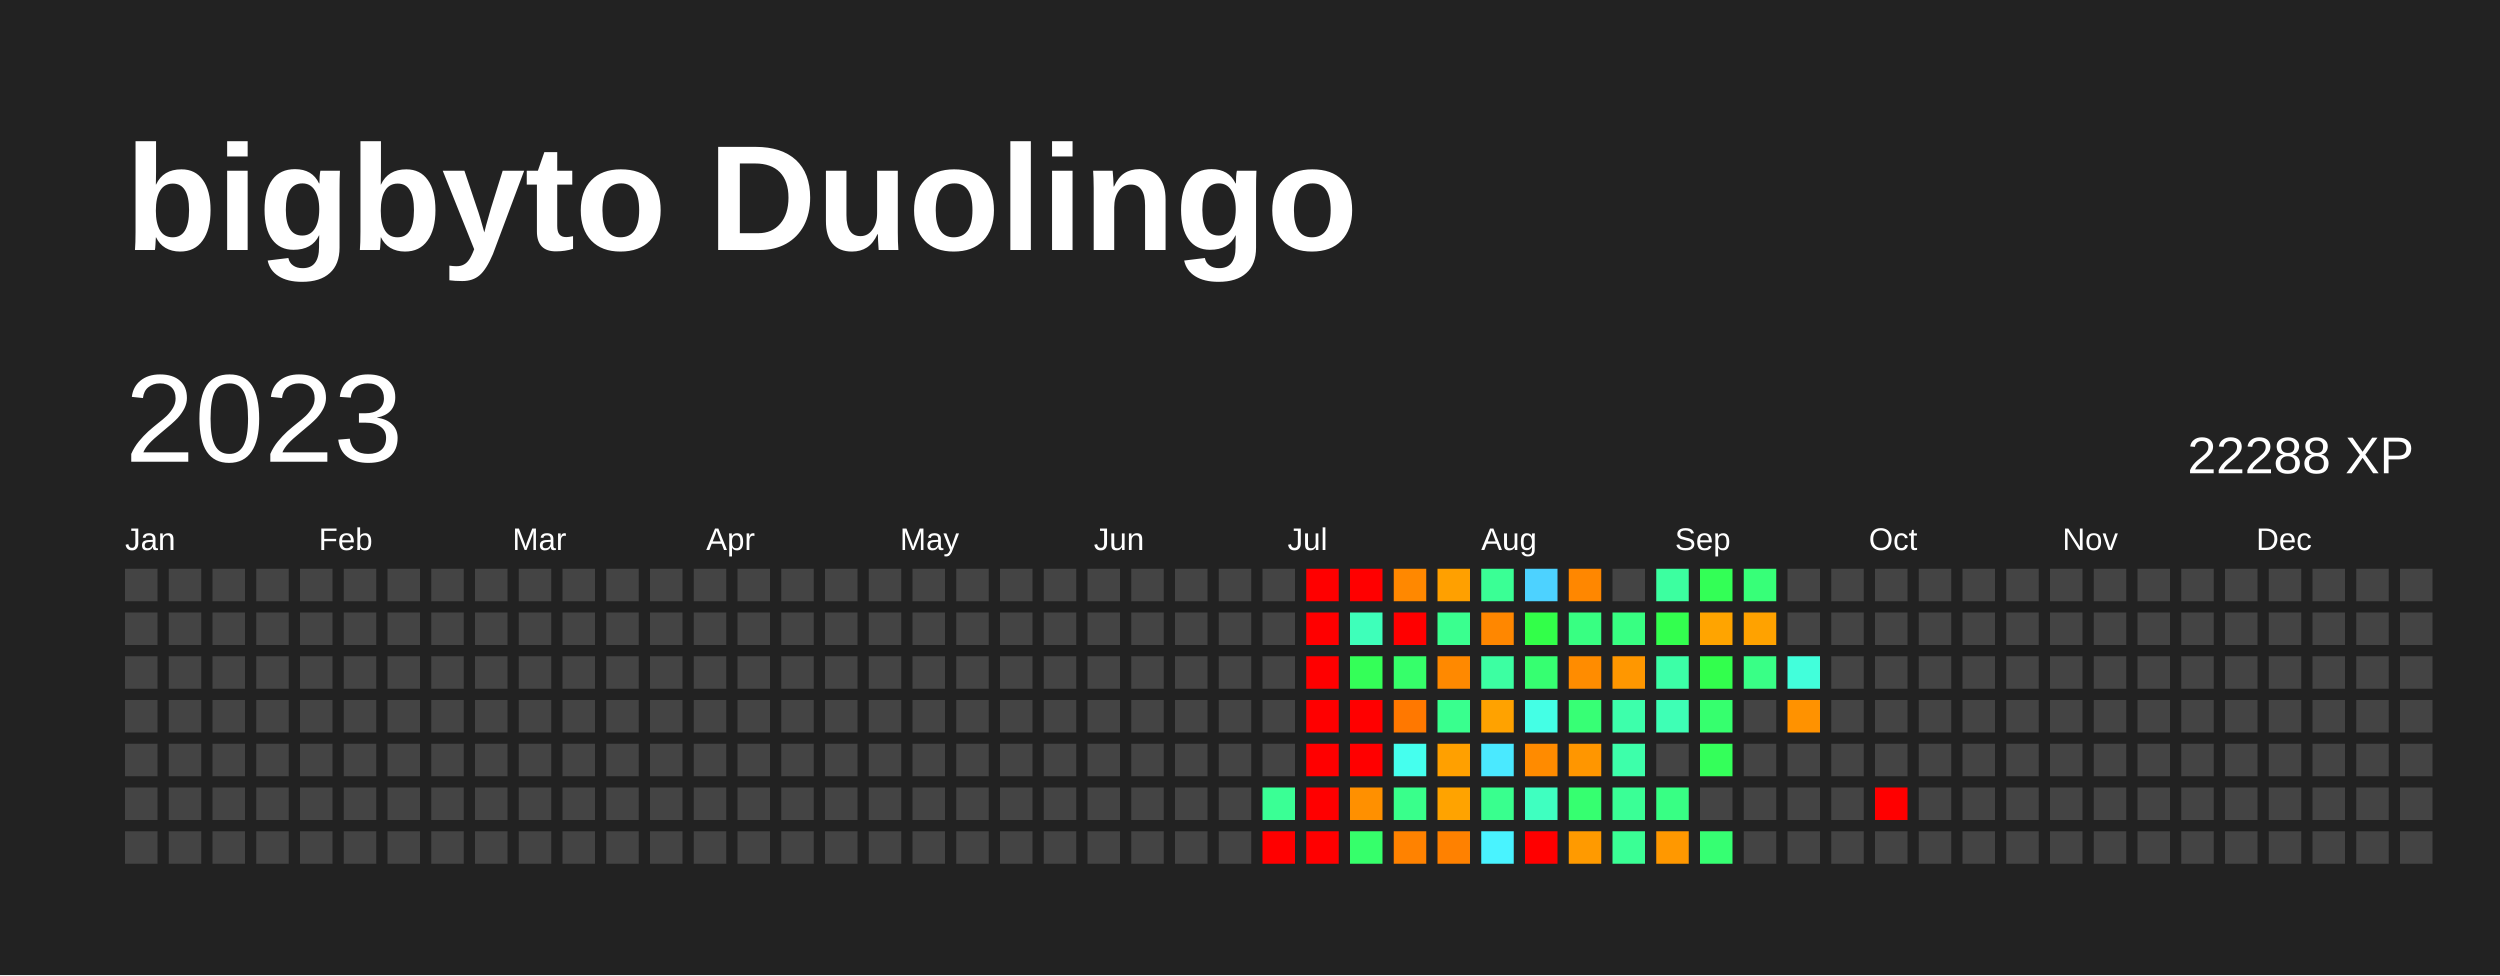
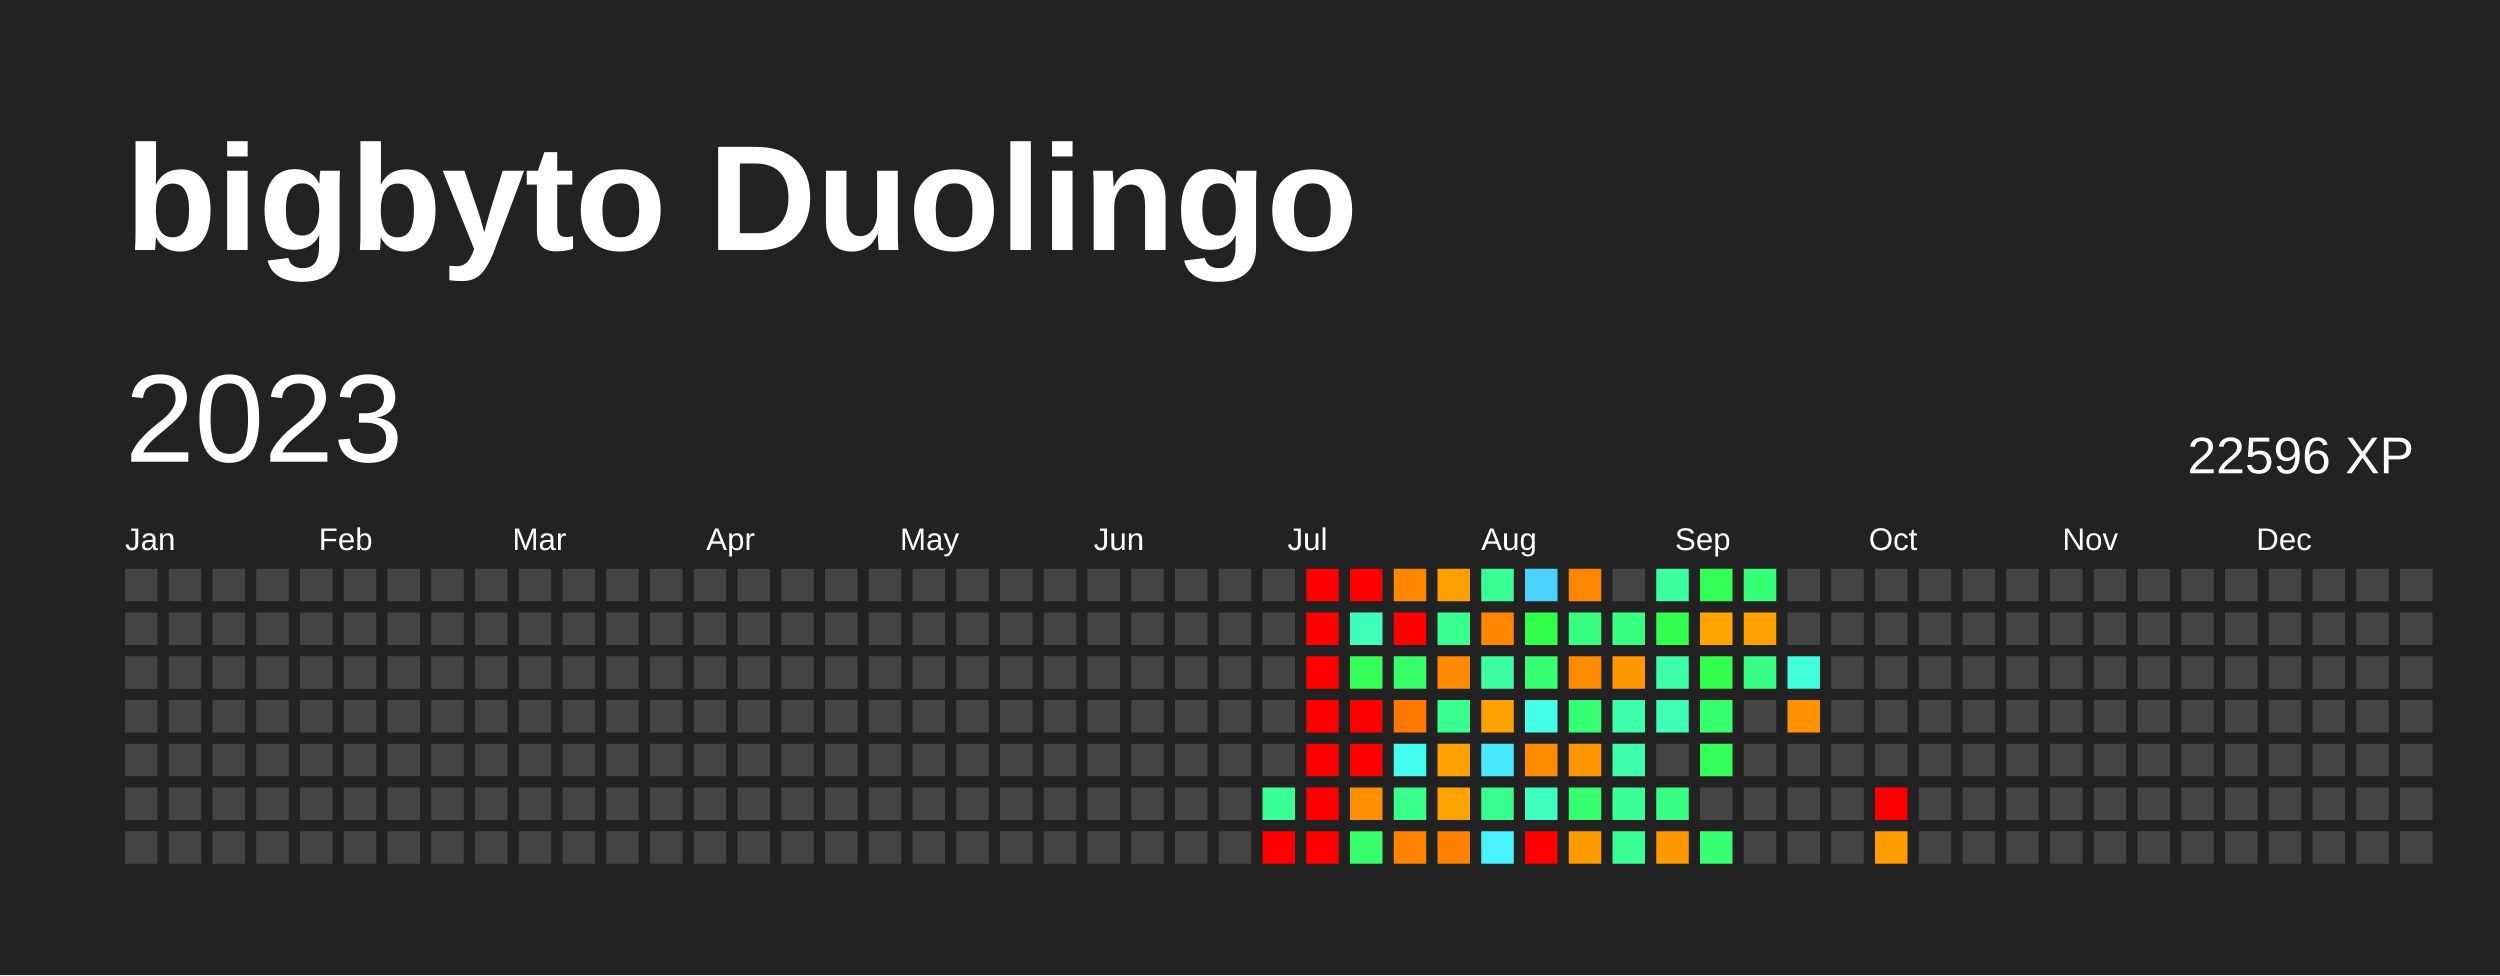
<svg xmlns="http://www.w3.org/2000/svg" baseProfile="full" height="78mm" version="1.1" viewBox="0,0,200,78" width="200mm">
  <defs />
  <rect fill="#222222" height="78" width="200" x="0" y="0" />
  <text fill="#FFFFFF" style="font-size:12px; font-family:Arial; font-weight:bold;" x="10" y="20">bigbyto Duolingo</text>
  <text dominant-baseline="hanging" fill="#FFFFFF" style="font-size:10.0px; font-family:Arial;" x="10" y="30">2023</text>
-   <text dominant-baseline="hanging" fill="#FFFFFF" style="font-size:4.125px; font-family:Arial;" x="175" y="35">22288 XP</text>
+   <text dominant-baseline="hanging" fill="#FFFFFF" style="font-size:4.125px; font-family:Arial;" x="175" y="35">22596 XP</text>
  <text fill="#FFFFFF" style="font-size:2.5px; font-family:Arial" x="10.0" y="44">Jan</text>
  <text fill="#FFFFFF" style="font-size:2.5px; font-family:Arial" x="25.5" y="44">Feb</text>
  <text fill="#FFFFFF" style="font-size:2.5px; font-family:Arial" x="41.0" y="44">Mar</text>
  <text fill="#FFFFFF" style="font-size:2.5px; font-family:Arial" x="56.5" y="44">Apr</text>
  <text fill="#FFFFFF" style="font-size:2.5px; font-family:Arial" x="72.0" y="44">May</text>
  <text fill="#FFFFFF" style="font-size:2.5px; font-family:Arial" x="87.5" y="44">Jun</text>
  <text fill="#FFFFFF" style="font-size:2.5px; font-family:Arial" x="103.0" y="44">Jul</text>
  <text fill="#FFFFFF" style="font-size:2.5px; font-family:Arial" x="118.5" y="44">Aug</text>
  <text fill="#FFFFFF" style="font-size:2.5px; font-family:Arial" x="134.0" y="44">Sep</text>
  <text fill="#FFFFFF" style="font-size:2.5px; font-family:Arial" x="149.5" y="44">Oct</text>
  <text fill="#FFFFFF" style="font-size:2.5px; font-family:Arial" x="165.0" y="44">Nov</text>
  <text fill="#FFFFFF" style="font-size:2.5px; font-family:Arial" x="180.5" y="44">Dec</text>
  <rect fill="#444444" height="2.6" width="2.6" x="10.0" y="45.5" />
  <rect fill="#444444" height="2.6" width="2.6" x="10.0" y="49.0" />
  <rect fill="#444444" height="2.6" width="2.6" x="10.0" y="52.5" />
  <rect fill="#444444" height="2.6" width="2.6" x="10.0" y="56.0" />
  <rect fill="#444444" height="2.6" width="2.6" x="10.0" y="59.5" />
  <rect fill="#444444" height="2.6" width="2.6" x="10.0" y="63.0" />
  <rect fill="#444444" height="2.6" width="2.6" x="10.0" y="66.5" />
  <rect fill="#444444" height="2.6" width="2.6" x="13.5" y="45.5" />
  <rect fill="#444444" height="2.6" width="2.6" x="13.5" y="49.0" />
  <rect fill="#444444" height="2.6" width="2.6" x="13.5" y="52.5" />
  <rect fill="#444444" height="2.6" width="2.6" x="13.5" y="56.0" />
  <rect fill="#444444" height="2.6" width="2.6" x="13.5" y="59.5" />
  <rect fill="#444444" height="2.6" width="2.6" x="13.5" y="63.0" />
  <rect fill="#444444" height="2.6" width="2.6" x="13.5" y="66.5" />
  <rect fill="#444444" height="2.6" width="2.6" x="17.0" y="45.5" />
  <rect fill="#444444" height="2.6" width="2.6" x="17.0" y="49.0" />
  <rect fill="#444444" height="2.6" width="2.6" x="17.0" y="52.5" />
  <rect fill="#444444" height="2.6" width="2.6" x="17.0" y="56.0" />
  <rect fill="#444444" height="2.6" width="2.6" x="17.0" y="59.5" />
  <rect fill="#444444" height="2.6" width="2.6" x="17.0" y="63.0" />
  <rect fill="#444444" height="2.6" width="2.6" x="17.0" y="66.5" />
  <rect fill="#444444" height="2.6" width="2.6" x="20.5" y="45.5" />
  <rect fill="#444444" height="2.6" width="2.6" x="20.5" y="49.0" />
  <rect fill="#444444" height="2.6" width="2.6" x="20.5" y="52.5" />
  <rect fill="#444444" height="2.6" width="2.6" x="20.5" y="56.0" />
  <rect fill="#444444" height="2.6" width="2.6" x="20.5" y="59.5" />
  <rect fill="#444444" height="2.6" width="2.6" x="20.5" y="63.0" />
  <rect fill="#444444" height="2.6" width="2.6" x="20.5" y="66.5" />
  <rect fill="#444444" height="2.6" width="2.6" x="24.0" y="45.5" />
  <rect fill="#444444" height="2.6" width="2.6" x="24.0" y="49.0" />
  <rect fill="#444444" height="2.6" width="2.6" x="24.0" y="52.5" />
  <rect fill="#444444" height="2.6" width="2.6" x="24.0" y="56.0" />
  <rect fill="#444444" height="2.6" width="2.6" x="24.0" y="59.5" />
  <rect fill="#444444" height="2.6" width="2.6" x="24.0" y="63.0" />
  <rect fill="#444444" height="2.6" width="2.6" x="24.0" y="66.5" />
  <rect fill="#444444" height="2.6" width="2.6" x="27.5" y="45.5" />
  <rect fill="#444444" height="2.6" width="2.6" x="27.5" y="49.0" />
  <rect fill="#444444" height="2.6" width="2.6" x="27.5" y="52.5" />
  <rect fill="#444444" height="2.6" width="2.6" x="27.5" y="56.0" />
  <rect fill="#444444" height="2.6" width="2.6" x="27.5" y="59.5" />
  <rect fill="#444444" height="2.6" width="2.6" x="27.5" y="63.0" />
  <rect fill="#444444" height="2.6" width="2.6" x="27.5" y="66.5" />
  <rect fill="#444444" height="2.6" width="2.6" x="31.0" y="45.5" />
  <rect fill="#444444" height="2.6" width="2.6" x="31.0" y="49.0" />
  <rect fill="#444444" height="2.6" width="2.6" x="31.0" y="52.5" />
  <rect fill="#444444" height="2.6" width="2.6" x="31.0" y="56.0" />
  <rect fill="#444444" height="2.6" width="2.6" x="31.0" y="59.5" />
  <rect fill="#444444" height="2.6" width="2.6" x="31.0" y="63.0" />
  <rect fill="#444444" height="2.6" width="2.6" x="31.0" y="66.5" />
  <rect fill="#444444" height="2.6" width="2.6" x="34.5" y="45.5" />
  <rect fill="#444444" height="2.6" width="2.6" x="34.5" y="49.0" />
  <rect fill="#444444" height="2.6" width="2.6" x="34.5" y="52.5" />
  <rect fill="#444444" height="2.6" width="2.6" x="34.5" y="56.0" />
  <rect fill="#444444" height="2.6" width="2.6" x="34.5" y="59.5" />
  <rect fill="#444444" height="2.6" width="2.6" x="34.5" y="63.0" />
  <rect fill="#444444" height="2.6" width="2.6" x="34.5" y="66.5" />
  <rect fill="#444444" height="2.6" width="2.6" x="38.0" y="45.5" />
  <rect fill="#444444" height="2.6" width="2.6" x="38.0" y="49.0" />
  <rect fill="#444444" height="2.6" width="2.6" x="38.0" y="52.5" />
  <rect fill="#444444" height="2.6" width="2.6" x="38.0" y="56.0" />
  <rect fill="#444444" height="2.6" width="2.6" x="38.0" y="59.5" />
  <rect fill="#444444" height="2.6" width="2.6" x="38.0" y="63.0" />
  <rect fill="#444444" height="2.6" width="2.6" x="38.0" y="66.5" />
  <rect fill="#444444" height="2.6" width="2.6" x="41.5" y="45.5" />
  <rect fill="#444444" height="2.6" width="2.6" x="41.5" y="49.0" />
  <rect fill="#444444" height="2.6" width="2.6" x="41.5" y="52.5" />
  <rect fill="#444444" height="2.6" width="2.6" x="41.5" y="56.0" />
  <rect fill="#444444" height="2.6" width="2.6" x="41.5" y="59.5" />
  <rect fill="#444444" height="2.6" width="2.6" x="41.5" y="63.0" />
  <rect fill="#444444" height="2.6" width="2.6" x="41.5" y="66.5" />
  <rect fill="#444444" height="2.6" width="2.6" x="45.0" y="45.5" />
  <rect fill="#444444" height="2.6" width="2.6" x="45.0" y="49.0" />
  <rect fill="#444444" height="2.6" width="2.6" x="45.0" y="52.5" />
  <rect fill="#444444" height="2.6" width="2.6" x="45.0" y="56.0" />
  <rect fill="#444444" height="2.6" width="2.6" x="45.0" y="59.5" />
  <rect fill="#444444" height="2.6" width="2.6" x="45.0" y="63.0" />
  <rect fill="#444444" height="2.6" width="2.6" x="45.0" y="66.5" />
  <rect fill="#444444" height="2.6" width="2.6" x="48.5" y="45.5" />
  <rect fill="#444444" height="2.6" width="2.6" x="48.5" y="49.0" />
  <rect fill="#444444" height="2.6" width="2.6" x="48.5" y="52.5" />
  <rect fill="#444444" height="2.6" width="2.6" x="48.5" y="56.0" />
  <rect fill="#444444" height="2.6" width="2.6" x="48.5" y="59.5" />
  <rect fill="#444444" height="2.6" width="2.6" x="48.5" y="63.0" />
  <rect fill="#444444" height="2.6" width="2.6" x="48.5" y="66.5" />
  <rect fill="#444444" height="2.6" width="2.6" x="52.0" y="45.5" />
  <rect fill="#444444" height="2.6" width="2.6" x="52.0" y="49.0" />
  <rect fill="#444444" height="2.6" width="2.6" x="52.0" y="52.5" />
  <rect fill="#444444" height="2.6" width="2.6" x="52.0" y="56.0" />
  <rect fill="#444444" height="2.6" width="2.6" x="52.0" y="59.5" />
  <rect fill="#444444" height="2.6" width="2.6" x="52.0" y="63.0" />
  <rect fill="#444444" height="2.6" width="2.6" x="52.0" y="66.5" />
  <rect fill="#444444" height="2.6" width="2.6" x="55.5" y="45.5" />
  <rect fill="#444444" height="2.6" width="2.6" x="55.5" y="49.0" />
  <rect fill="#444444" height="2.6" width="2.6" x="55.5" y="52.5" />
  <rect fill="#444444" height="2.6" width="2.6" x="55.5" y="56.0" />
  <rect fill="#444444" height="2.6" width="2.6" x="55.5" y="59.5" />
  <rect fill="#444444" height="2.6" width="2.6" x="55.5" y="63.0" />
  <rect fill="#444444" height="2.6" width="2.6" x="55.5" y="66.5" />
  <rect fill="#444444" height="2.6" width="2.6" x="59.0" y="45.5" />
  <rect fill="#444444" height="2.6" width="2.6" x="59.0" y="49.0" />
  <rect fill="#444444" height="2.6" width="2.6" x="59.0" y="52.5" />
  <rect fill="#444444" height="2.6" width="2.6" x="59.0" y="56.0" />
  <rect fill="#444444" height="2.6" width="2.6" x="59.0" y="59.5" />
  <rect fill="#444444" height="2.6" width="2.6" x="59.0" y="63.0" />
  <rect fill="#444444" height="2.6" width="2.6" x="59.0" y="66.5" />
  <rect fill="#444444" height="2.6" width="2.6" x="62.5" y="45.5" />
  <rect fill="#444444" height="2.6" width="2.6" x="62.5" y="49.0" />
  <rect fill="#444444" height="2.6" width="2.6" x="62.5" y="52.5" />
  <rect fill="#444444" height="2.6" width="2.6" x="62.5" y="56.0" />
  <rect fill="#444444" height="2.6" width="2.6" x="62.5" y="59.5" />
  <rect fill="#444444" height="2.6" width="2.6" x="62.5" y="63.0" />
  <rect fill="#444444" height="2.6" width="2.6" x="62.5" y="66.5" />
  <rect fill="#444444" height="2.6" width="2.6" x="66.0" y="45.5" />
  <rect fill="#444444" height="2.6" width="2.6" x="66.0" y="49.0" />
  <rect fill="#444444" height="2.6" width="2.6" x="66.0" y="52.5" />
  <rect fill="#444444" height="2.6" width="2.6" x="66.0" y="56.0" />
  <rect fill="#444444" height="2.6" width="2.6" x="66.0" y="59.5" />
  <rect fill="#444444" height="2.6" width="2.6" x="66.0" y="63.0" />
  <rect fill="#444444" height="2.6" width="2.6" x="66.0" y="66.5" />
  <rect fill="#444444" height="2.6" width="2.6" x="69.5" y="45.5" />
  <rect fill="#444444" height="2.6" width="2.6" x="69.5" y="49.0" />
  <rect fill="#444444" height="2.6" width="2.6" x="69.5" y="52.5" />
  <rect fill="#444444" height="2.6" width="2.6" x="69.5" y="56.0" />
  <rect fill="#444444" height="2.6" width="2.6" x="69.5" y="59.5" />
  <rect fill="#444444" height="2.6" width="2.6" x="69.5" y="63.0" />
  <rect fill="#444444" height="2.6" width="2.6" x="69.5" y="66.5" />
  <rect fill="#444444" height="2.6" width="2.6" x="73.0" y="45.5" />
  <rect fill="#444444" height="2.6" width="2.6" x="73.0" y="49.0" />
  <rect fill="#444444" height="2.6" width="2.6" x="73.0" y="52.5" />
  <rect fill="#444444" height="2.6" width="2.6" x="73.0" y="56.0" />
  <rect fill="#444444" height="2.6" width="2.6" x="73.0" y="59.5" />
  <rect fill="#444444" height="2.6" width="2.6" x="73.0" y="63.0" />
  <rect fill="#444444" height="2.6" width="2.6" x="73.0" y="66.5" />
  <rect fill="#444444" height="2.6" width="2.6" x="76.5" y="45.5" />
  <rect fill="#444444" height="2.6" width="2.6" x="76.5" y="49.0" />
  <rect fill="#444444" height="2.6" width="2.6" x="76.5" y="52.5" />
  <rect fill="#444444" height="2.6" width="2.6" x="76.5" y="56.0" />
  <rect fill="#444444" height="2.6" width="2.6" x="76.5" y="59.5" />
  <rect fill="#444444" height="2.6" width="2.6" x="76.5" y="63.0" />
  <rect fill="#444444" height="2.6" width="2.6" x="76.5" y="66.5" />
  <rect fill="#444444" height="2.6" width="2.6" x="80.0" y="45.5" />
  <rect fill="#444444" height="2.6" width="2.6" x="80.0" y="49.0" />
  <rect fill="#444444" height="2.6" width="2.6" x="80.0" y="52.5" />
  <rect fill="#444444" height="2.6" width="2.6" x="80.0" y="56.0" />
  <rect fill="#444444" height="2.6" width="2.6" x="80.0" y="59.5" />
  <rect fill="#444444" height="2.6" width="2.6" x="80.0" y="63.0" />
  <rect fill="#444444" height="2.6" width="2.6" x="80.0" y="66.5" />
  <rect fill="#444444" height="2.6" width="2.6" x="83.5" y="45.5" />
  <rect fill="#444444" height="2.6" width="2.6" x="83.5" y="49.0" />
  <rect fill="#444444" height="2.6" width="2.6" x="83.5" y="52.5" />
  <rect fill="#444444" height="2.6" width="2.6" x="83.5" y="56.0" />
  <rect fill="#444444" height="2.6" width="2.6" x="83.5" y="59.5" />
  <rect fill="#444444" height="2.6" width="2.6" x="83.5" y="63.0" />
  <rect fill="#444444" height="2.6" width="2.6" x="83.5" y="66.5" />
  <rect fill="#444444" height="2.6" width="2.6" x="87.0" y="45.5" />
  <rect fill="#444444" height="2.6" width="2.6" x="87.0" y="49.0" />
  <rect fill="#444444" height="2.6" width="2.6" x="87.0" y="52.5" />
  <rect fill="#444444" height="2.6" width="2.6" x="87.0" y="56.0" />
  <rect fill="#444444" height="2.6" width="2.6" x="87.0" y="59.5" />
  <rect fill="#444444" height="2.6" width="2.6" x="87.0" y="63.0" />
  <rect fill="#444444" height="2.6" width="2.6" x="87.0" y="66.5" />
  <rect fill="#444444" height="2.6" width="2.6" x="90.5" y="45.5" />
  <rect fill="#444444" height="2.6" width="2.6" x="90.5" y="49.0" />
  <rect fill="#444444" height="2.6" width="2.6" x="90.5" y="52.5" />
  <rect fill="#444444" height="2.6" width="2.6" x="90.5" y="56.0" />
  <rect fill="#444444" height="2.6" width="2.6" x="90.5" y="59.5" />
  <rect fill="#444444" height="2.6" width="2.6" x="90.5" y="63.0" />
  <rect fill="#444444" height="2.6" width="2.6" x="90.5" y="66.5" />
  <rect fill="#444444" height="2.6" width="2.6" x="94.0" y="45.5" />
  <rect fill="#444444" height="2.6" width="2.6" x="94.0" y="49.0" />
  <rect fill="#444444" height="2.6" width="2.6" x="94.0" y="52.5" />
  <rect fill="#444444" height="2.6" width="2.6" x="94.0" y="56.0" />
  <rect fill="#444444" height="2.6" width="2.6" x="94.0" y="59.5" />
  <rect fill="#444444" height="2.6" width="2.6" x="94.0" y="63.0" />
  <rect fill="#444444" height="2.6" width="2.6" x="94.0" y="66.5" />
  <rect fill="#444444" height="2.6" width="2.6" x="97.5" y="45.5" />
  <rect fill="#444444" height="2.6" width="2.6" x="97.5" y="49.0" />
  <rect fill="#444444" height="2.6" width="2.6" x="97.5" y="52.5" />
  <rect fill="#444444" height="2.6" width="2.6" x="97.5" y="56.0" />
  <rect fill="#444444" height="2.6" width="2.6" x="97.5" y="59.5" />
  <rect fill="#444444" height="2.6" width="2.6" x="97.5" y="63.0" />
  <rect fill="#444444" height="2.6" width="2.6" x="97.5" y="66.5" />
  <rect fill="#444444" height="2.6" width="2.6" x="101.0" y="45.5" />
  <rect fill="#444444" height="2.6" width="2.6" x="101.0" y="49.0" />
  <rect fill="#444444" height="2.6" width="2.6" x="101.0" y="52.5" />
  <rect fill="#444444" height="2.6" width="2.6" x="101.0" y="56.0" />
  <rect fill="#444444" height="2.6" width="2.6" x="101.0" y="59.5" />
  <rect fill="#3aff95" height="2.6" width="2.6" x="101.0" y="63.0" />
  <rect fill="red" height="2.6" width="2.6" x="101.0" y="66.5" />
  <rect fill="red" height="2.6" width="2.6" x="104.5" y="45.5" />
  <rect fill="red" height="2.6" width="2.6" x="104.5" y="49.0" />
  <rect fill="red" height="2.6" width="2.6" x="104.5" y="52.5" />
  <rect fill="red" height="2.6" width="2.6" x="104.5" y="56.0" />
  <rect fill="red" height="2.6" width="2.6" x="104.5" y="59.5" />
  <rect fill="red" height="2.6" width="2.6" x="104.5" y="63.0" />
  <rect fill="red" height="2.6" width="2.6" x="104.5" y="66.5" />
  <rect fill="red" height="2.6" width="2.6" x="108.0" y="45.5" />
  <rect fill="#3effba" height="2.6" width="2.6" x="108.0" y="49.0" />
  <rect fill="#34ff58" height="2.6" width="2.6" x="108.0" y="52.5" />
  <rect fill="red" height="2.6" width="2.6" x="108.0" y="56.0" />
  <rect fill="red" height="2.6" width="2.6" x="108.0" y="59.5" />
  <rect fill="#ff9000" height="2.6" width="2.6" x="108.0" y="63.0" />
  <rect fill="#36ff6b" height="2.6" width="2.6" x="108.0" y="66.5" />
  <rect fill="#ff8800" height="2.6" width="2.6" x="111.5" y="45.5" />
  <rect fill="red" height="2.6" width="2.6" x="111.5" y="49.0" />
  <rect fill="#36ff6a" height="2.6" width="2.6" x="111.5" y="52.5" />
  <rect fill="#ff7800" height="2.6" width="2.6" x="111.5" y="56.0" />
  <rect fill="#45ffee" height="2.6" width="2.6" x="111.5" y="59.5" />
  <rect fill="#39ff8b" height="2.6" width="2.6" x="111.5" y="63.0" />
  <rect fill="#ff8200" height="2.6" width="2.6" x="111.5" y="66.5" />
  <rect fill="#ffa000" height="2.6" width="2.6" x="115.0" y="45.5" />
  <rect fill="#3aff8f" height="2.6" width="2.6" x="115.0" y="49.0" />
  <rect fill="#ff8900" height="2.6" width="2.6" x="115.0" y="52.5" />
  <rect fill="#39ff8e" height="2.6" width="2.6" x="115.0" y="56.0" />
  <rect fill="#ffa000" height="2.6" width="2.6" x="115.0" y="59.5" />
  <rect fill="#ffa300" height="2.6" width="2.6" x="115.0" y="63.0" />
  <rect fill="#ff8100" height="2.6" width="2.6" x="115.0" y="66.5" />
  <rect fill="#3aff95" height="2.6" width="2.6" x="118.5" y="45.5" />
  <rect fill="#ff8700" height="2.6" width="2.6" x="118.5" y="49.0" />
  <rect fill="#3cffa2" height="2.6" width="2.6" x="118.5" y="52.5" />
  <rect fill="#ffa200" height="2.6" width="2.6" x="118.5" y="56.0" />
  <rect fill="#4ae9ff" height="2.6" width="2.6" x="118.5" y="59.5" />
  <rect fill="#39ff8e" height="2.6" width="2.6" x="118.5" y="63.0" />
  <rect fill="#49f3ff" height="2.6" width="2.6" x="118.5" y="66.5" />
  <rect fill="#4dd2ff" height="2.6" width="2.6" x="122.0" y="45.5" />
  <rect fill="#32ff49" height="2.6" width="2.6" x="122.0" y="49.0" />
  <rect fill="#36ff71" height="2.6" width="2.6" x="122.0" y="52.5" />
  <rect fill="#44ffe5" height="2.6" width="2.6" x="122.0" y="56.0" />
  <rect fill="#ff8b00" height="2.6" width="2.6" x="122.0" y="59.5" />
  <rect fill="#3fffc0" height="2.6" width="2.6" x="122.0" y="63.0" />
  <rect fill="red" height="2.6" width="2.6" x="122.0" y="66.5" />
  <rect fill="#ff8700" height="2.6" width="2.6" x="125.5" y="45.5" />
  <rect fill="#38ff82" height="2.6" width="2.6" x="125.5" y="49.0" />
  <rect fill="#ff8c00" height="2.6" width="2.6" x="125.5" y="52.5" />
  <rect fill="#37ff75" height="2.6" width="2.6" x="125.5" y="56.0" />
  <rect fill="#ff9600" height="2.6" width="2.6" x="125.5" y="59.5" />
  <rect fill="#36ff70" height="2.6" width="2.6" x="125.5" y="63.0" />
  <rect fill="#ff9a00" height="2.6" width="2.6" x="125.5" y="66.5" />
  <rect fill="#444444" height="2.6" width="2.6" x="129.0" y="45.5" />
  <rect fill="#38ff82" height="2.6" width="2.6" x="129.0" y="49.0" />
  <rect fill="#ff9700" height="2.6" width="2.6" x="129.0" y="52.5" />
  <rect fill="#3dffab" height="2.6" width="2.6" x="129.0" y="56.0" />
  <rect fill="#3dffaa" height="2.6" width="2.6" x="129.0" y="59.5" />
  <rect fill="#3aff96" height="2.6" width="2.6" x="129.0" y="63.0" />
  <rect fill="#3aff95" height="2.6" width="2.6" x="129.0" y="66.5" />
  <rect fill="#3cffa0" height="2.6" width="2.6" x="132.5" y="45.5" />
  <rect fill="#33ff4f" height="2.6" width="2.6" x="132.5" y="49.0" />
  <rect fill="#3cffa7" height="2.6" width="2.6" x="132.5" y="52.5" />
  <rect fill="#3effb5" height="2.6" width="2.6" x="132.5" y="56.0" />
  <rect fill="#444444" height="2.6" width="2.6" x="132.5" y="59.5" />
  <rect fill="#38ff84" height="2.6" width="2.6" x="132.5" y="63.0" />
  <rect fill="#ff9800" height="2.6" width="2.6" x="132.5" y="66.5" />
  <rect fill="#33ff56" height="2.6" width="2.6" x="136.0" y="45.5" />
  <rect fill="#ffa400" height="2.6" width="2.6" x="136.0" y="49.0" />
  <rect fill="#32ff4d" height="2.6" width="2.6" x="136.0" y="52.5" />
  <rect fill="#36ff6e" height="2.6" width="2.6" x="136.0" y="56.0" />
  <rect fill="#34ff5a" height="2.6" width="2.6" x="136.0" y="59.5" />
  <rect fill="#444444" height="2.6" width="2.6" x="136.0" y="63.0" />
  <rect fill="#36ff72" height="2.6" width="2.6" x="136.0" y="66.5" />
  <rect fill="#37ff78" height="2.6" width="2.6" x="139.5" y="45.5" />
  <rect fill="#ffa200" height="2.6" width="2.6" x="139.5" y="49.0" />
  <rect fill="#39ff86" height="2.6" width="2.6" x="139.5" y="52.5" />
  <rect fill="#444444" height="2.6" width="2.6" x="139.5" y="56.0" />
  <rect fill="#444444" height="2.6" width="2.6" x="139.5" y="59.5" />
  <rect fill="#444444" height="2.6" width="2.6" x="139.5" y="63.0" />
  <rect fill="#444444" height="2.6" width="2.6" x="139.5" y="66.5" />
  <rect fill="#444444" height="2.6" width="2.6" x="143.0" y="45.5" />
  <rect fill="#444444" height="2.6" width="2.6" x="143.0" y="49.0" />
  <rect fill="#42ffdb" height="2.6" width="2.6" x="143.0" y="52.5" />
  <rect fill="#ff9200" height="2.6" width="2.6" x="143.0" y="56.0" />
  <rect fill="#444444" height="2.6" width="2.6" x="143.0" y="59.5" />
  <rect fill="#444444" height="2.6" width="2.6" x="143.0" y="63.0" />
  <rect fill="#444444" height="2.6" width="2.6" x="143.0" y="66.5" />
  <rect fill="#444444" height="2.6" width="2.6" x="146.5" y="45.5" />
  <rect fill="#444444" height="2.6" width="2.6" x="146.5" y="49.0" />
  <rect fill="#444444" height="2.6" width="2.6" x="146.5" y="52.5" />
  <rect fill="#444444" height="2.6" width="2.6" x="146.5" y="56.0" />
  <rect fill="#444444" height="2.6" width="2.6" x="146.5" y="59.5" />
  <rect fill="#444444" height="2.6" width="2.6" x="146.5" y="63.0" />
  <rect fill="#444444" height="2.6" width="2.6" x="146.5" y="66.5" />
  <rect fill="#444444" height="2.6" width="2.6" x="150.0" y="45.5" />
  <rect fill="#444444" height="2.6" width="2.6" x="150.0" y="49.0" />
  <rect fill="#444444" height="2.6" width="2.6" x="150.0" y="52.5" />
  <rect fill="#444444" height="2.6" width="2.6" x="150.0" y="56.0" />
  <rect fill="#444444" height="2.6" width="2.6" x="150.0" y="59.5" />
  <rect fill="red" height="2.6" width="2.6" x="150.0" y="63.0" />
-   <rect fill="#444444" height="2.6" width="2.6" x="150.0" y="66.5" />
+   <rect fill="#ff9c00" height="2.6" width="2.6" x="150.0" y="66.5" />
  <rect fill="#444444" height="2.6" width="2.6" x="153.5" y="45.5" />
  <rect fill="#444444" height="2.6" width="2.6" x="153.5" y="49.0" />
  <rect fill="#444444" height="2.6" width="2.6" x="153.5" y="52.5" />
  <rect fill="#444444" height="2.6" width="2.6" x="153.5" y="56.0" />
  <rect fill="#444444" height="2.6" width="2.6" x="153.5" y="59.5" />
  <rect fill="#444444" height="2.6" width="2.6" x="153.5" y="63.0" />
  <rect fill="#444444" height="2.6" width="2.6" x="153.5" y="66.5" />
  <rect fill="#444444" height="2.6" width="2.6" x="157.0" y="45.5" />
  <rect fill="#444444" height="2.6" width="2.6" x="157.0" y="49.0" />
  <rect fill="#444444" height="2.6" width="2.6" x="157.0" y="52.5" />
  <rect fill="#444444" height="2.6" width="2.6" x="157.0" y="56.0" />
  <rect fill="#444444" height="2.6" width="2.6" x="157.0" y="59.5" />
  <rect fill="#444444" height="2.6" width="2.6" x="157.0" y="63.0" />
  <rect fill="#444444" height="2.6" width="2.6" x="157.0" y="66.5" />
  <rect fill="#444444" height="2.6" width="2.6" x="160.5" y="45.5" />
  <rect fill="#444444" height="2.6" width="2.6" x="160.5" y="49.0" />
  <rect fill="#444444" height="2.6" width="2.6" x="160.5" y="52.5" />
  <rect fill="#444444" height="2.6" width="2.6" x="160.5" y="56.0" />
  <rect fill="#444444" height="2.6" width="2.6" x="160.5" y="59.5" />
  <rect fill="#444444" height="2.6" width="2.6" x="160.5" y="63.0" />
  <rect fill="#444444" height="2.6" width="2.6" x="160.5" y="66.5" />
  <rect fill="#444444" height="2.6" width="2.6" x="164.0" y="45.5" />
  <rect fill="#444444" height="2.6" width="2.6" x="164.0" y="49.0" />
  <rect fill="#444444" height="2.6" width="2.6" x="164.0" y="52.5" />
  <rect fill="#444444" height="2.6" width="2.6" x="164.0" y="56.0" />
  <rect fill="#444444" height="2.6" width="2.6" x="164.0" y="59.5" />
  <rect fill="#444444" height="2.6" width="2.6" x="164.0" y="63.0" />
  <rect fill="#444444" height="2.6" width="2.6" x="164.0" y="66.5" />
  <rect fill="#444444" height="2.6" width="2.6" x="167.5" y="45.5" />
  <rect fill="#444444" height="2.6" width="2.6" x="167.5" y="49.0" />
  <rect fill="#444444" height="2.6" width="2.6" x="167.5" y="52.5" />
  <rect fill="#444444" height="2.6" width="2.6" x="167.5" y="56.0" />
  <rect fill="#444444" height="2.6" width="2.6" x="167.5" y="59.5" />
  <rect fill="#444444" height="2.6" width="2.6" x="167.5" y="63.0" />
  <rect fill="#444444" height="2.6" width="2.6" x="167.5" y="66.5" />
  <rect fill="#444444" height="2.6" width="2.6" x="171.0" y="45.5" />
  <rect fill="#444444" height="2.6" width="2.6" x="171.0" y="49.0" />
  <rect fill="#444444" height="2.6" width="2.6" x="171.0" y="52.5" />
  <rect fill="#444444" height="2.6" width="2.6" x="171.0" y="56.0" />
  <rect fill="#444444" height="2.6" width="2.6" x="171.0" y="59.5" />
  <rect fill="#444444" height="2.6" width="2.6" x="171.0" y="63.0" />
  <rect fill="#444444" height="2.6" width="2.6" x="171.0" y="66.5" />
  <rect fill="#444444" height="2.6" width="2.6" x="174.5" y="45.5" />
  <rect fill="#444444" height="2.6" width="2.6" x="174.5" y="49.0" />
  <rect fill="#444444" height="2.6" width="2.6" x="174.5" y="52.5" />
  <rect fill="#444444" height="2.6" width="2.6" x="174.5" y="56.0" />
  <rect fill="#444444" height="2.6" width="2.6" x="174.5" y="59.5" />
  <rect fill="#444444" height="2.6" width="2.6" x="174.5" y="63.0" />
  <rect fill="#444444" height="2.6" width="2.6" x="174.5" y="66.5" />
  <rect fill="#444444" height="2.6" width="2.6" x="178.0" y="45.5" />
  <rect fill="#444444" height="2.6" width="2.6" x="178.0" y="49.0" />
  <rect fill="#444444" height="2.6" width="2.6" x="178.0" y="52.5" />
  <rect fill="#444444" height="2.6" width="2.6" x="178.0" y="56.0" />
  <rect fill="#444444" height="2.6" width="2.6" x="178.0" y="59.5" />
  <rect fill="#444444" height="2.6" width="2.6" x="178.0" y="63.0" />
  <rect fill="#444444" height="2.6" width="2.6" x="178.0" y="66.5" />
  <rect fill="#444444" height="2.6" width="2.6" x="181.5" y="45.5" />
  <rect fill="#444444" height="2.6" width="2.6" x="181.5" y="49.0" />
  <rect fill="#444444" height="2.6" width="2.6" x="181.5" y="52.5" />
  <rect fill="#444444" height="2.6" width="2.6" x="181.5" y="56.0" />
  <rect fill="#444444" height="2.6" width="2.6" x="181.5" y="59.5" />
  <rect fill="#444444" height="2.6" width="2.6" x="181.5" y="63.0" />
  <rect fill="#444444" height="2.6" width="2.6" x="181.5" y="66.5" />
  <rect fill="#444444" height="2.6" width="2.6" x="185.0" y="45.5" />
  <rect fill="#444444" height="2.6" width="2.6" x="185.0" y="49.0" />
  <rect fill="#444444" height="2.6" width="2.6" x="185.0" y="52.5" />
  <rect fill="#444444" height="2.6" width="2.6" x="185.0" y="56.0" />
  <rect fill="#444444" height="2.6" width="2.6" x="185.0" y="59.5" />
  <rect fill="#444444" height="2.6" width="2.6" x="185.0" y="63.0" />
  <rect fill="#444444" height="2.6" width="2.6" x="185.0" y="66.5" />
  <rect fill="#444444" height="2.6" width="2.6" x="188.5" y="45.5" />
  <rect fill="#444444" height="2.6" width="2.6" x="188.5" y="49.0" />
  <rect fill="#444444" height="2.6" width="2.6" x="188.5" y="52.5" />
  <rect fill="#444444" height="2.6" width="2.6" x="188.5" y="56.0" />
  <rect fill="#444444" height="2.6" width="2.6" x="188.5" y="59.5" />
  <rect fill="#444444" height="2.6" width="2.6" x="188.5" y="63.0" />
  <rect fill="#444444" height="2.6" width="2.6" x="188.5" y="66.5" />
  <rect fill="#444444" height="2.6" width="2.6" x="192.0" y="45.5" />
  <rect fill="#444444" height="2.6" width="2.6" x="192.0" y="49.0" />
  <rect fill="#444444" height="2.6" width="2.6" x="192.0" y="52.5" />
  <rect fill="#444444" height="2.6" width="2.6" x="192.0" y="56.0" />
  <rect fill="#444444" height="2.6" width="2.6" x="192.0" y="59.5" />
  <rect fill="#444444" height="2.6" width="2.6" x="192.0" y="63.0" />
  <rect fill="#444444" height="2.6" width="2.6" x="192.0" y="66.5" />
</svg>
